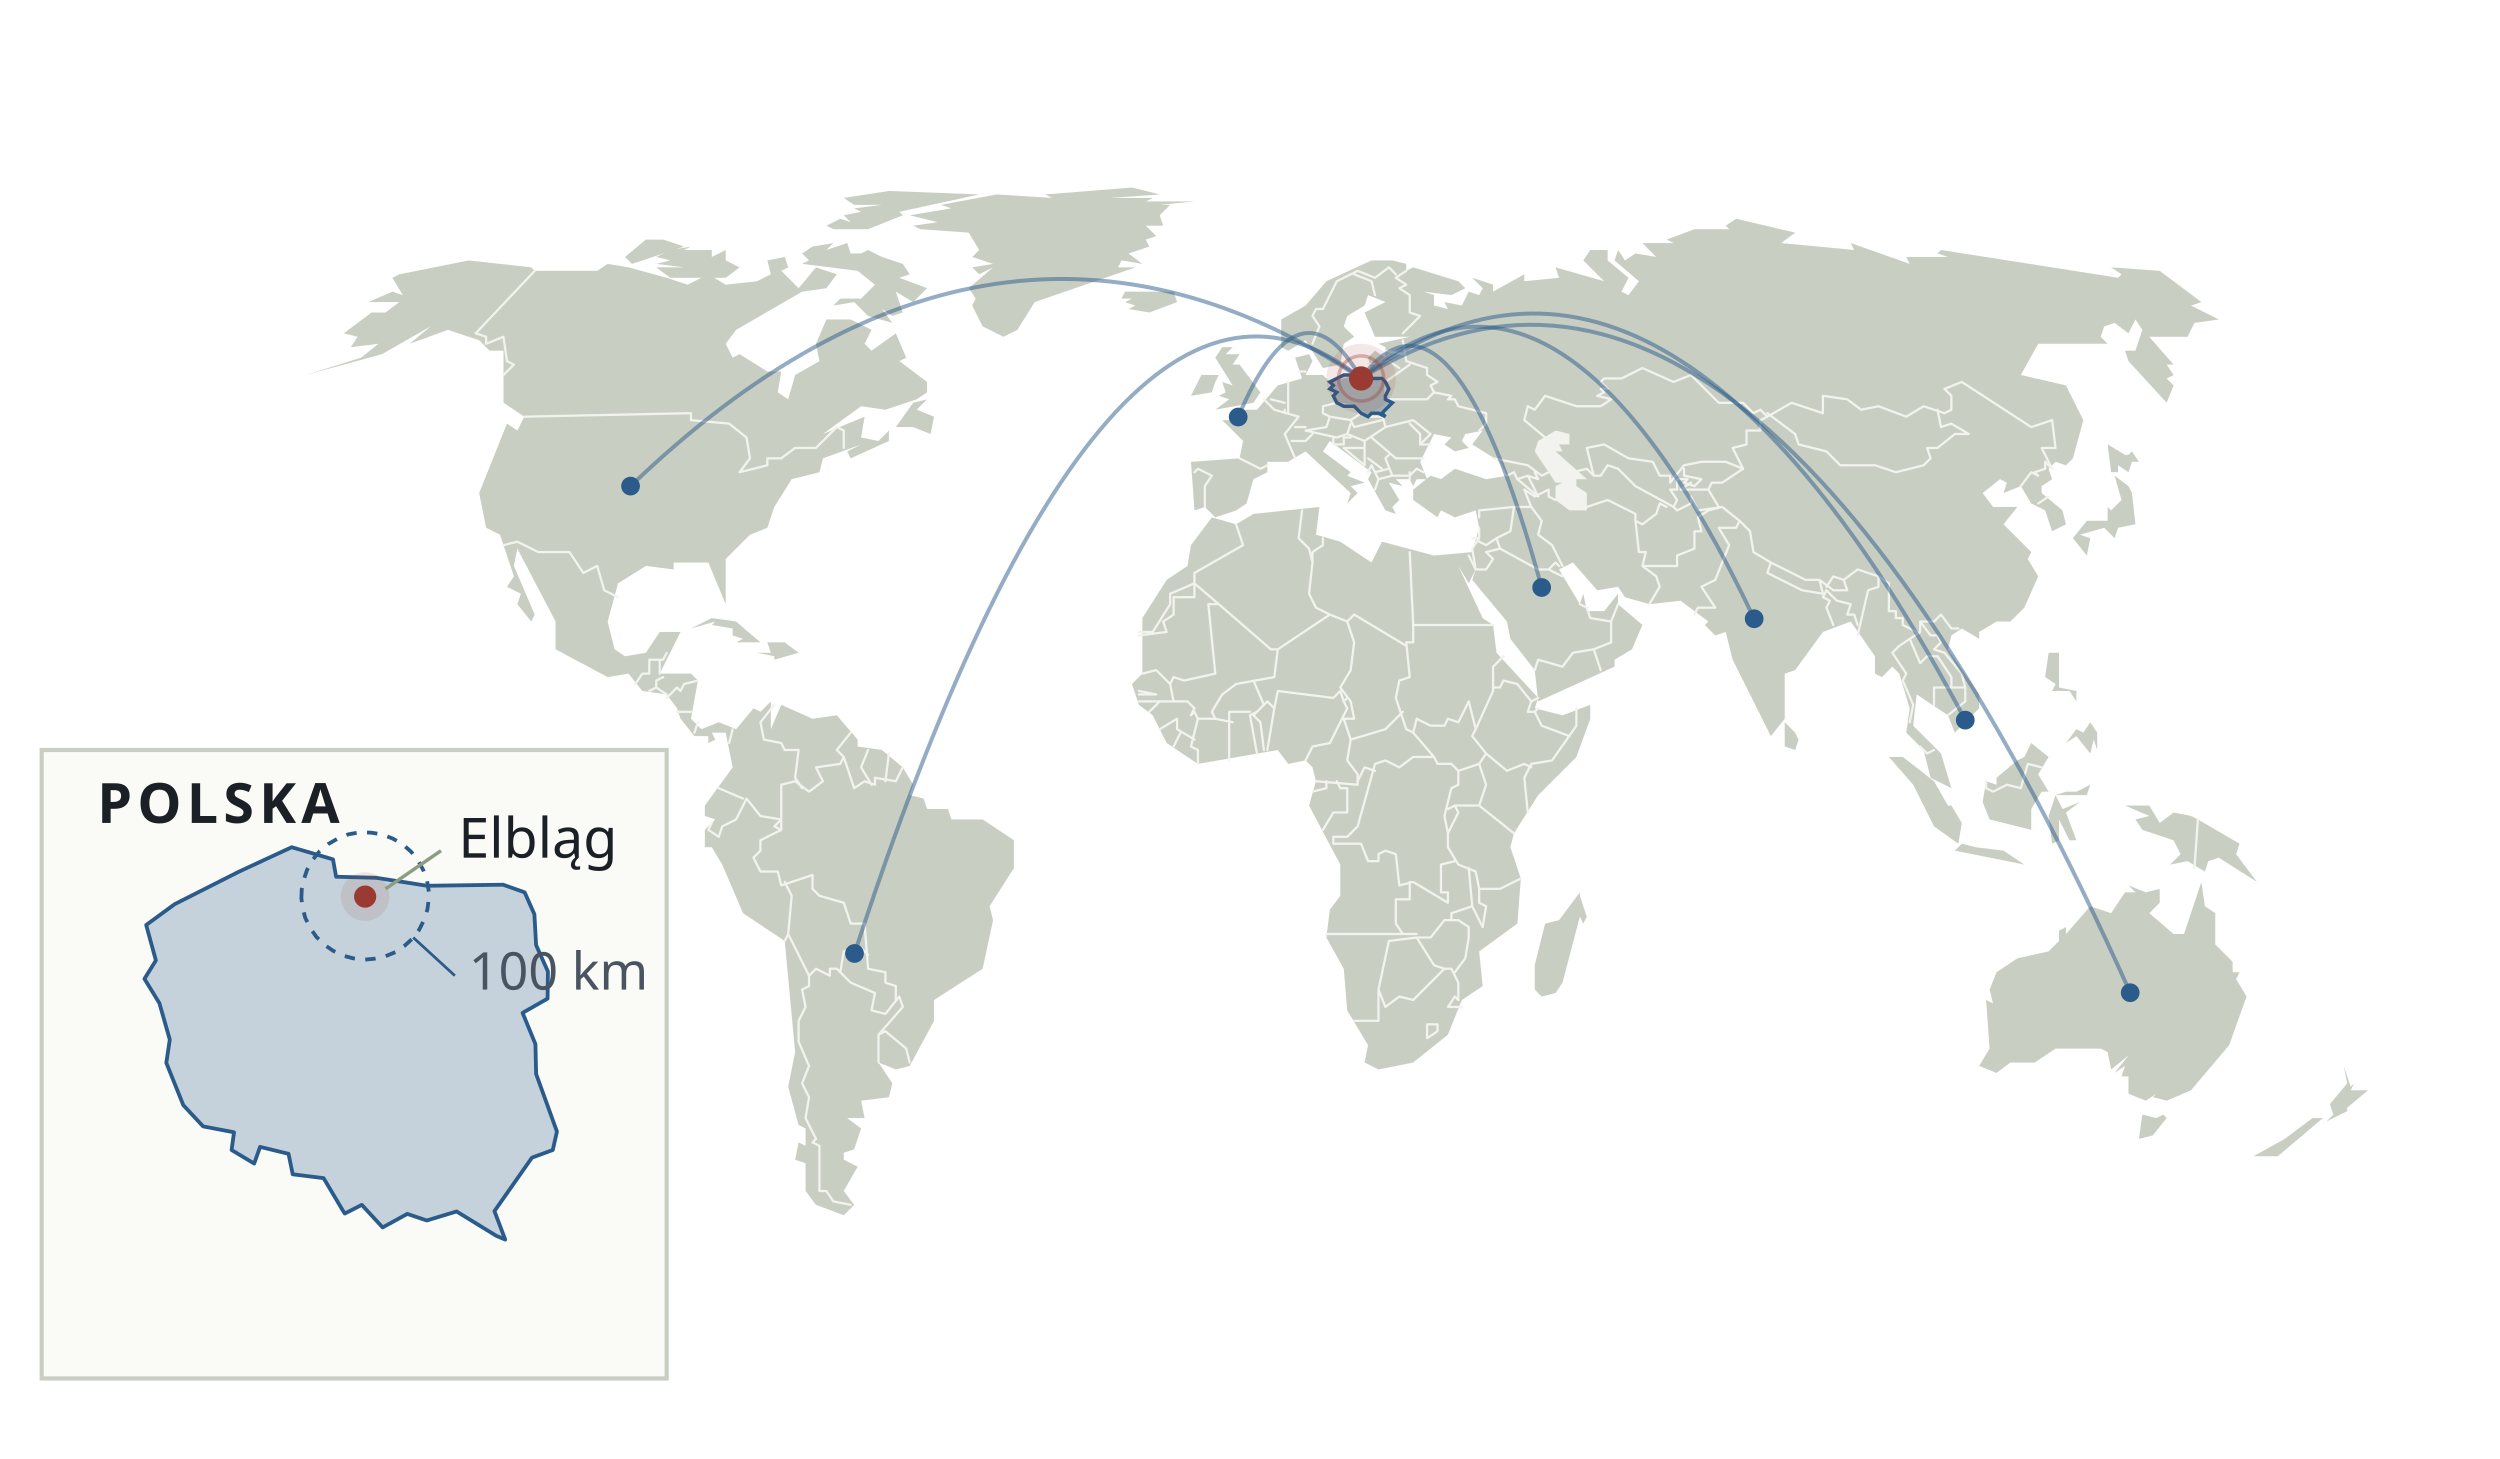
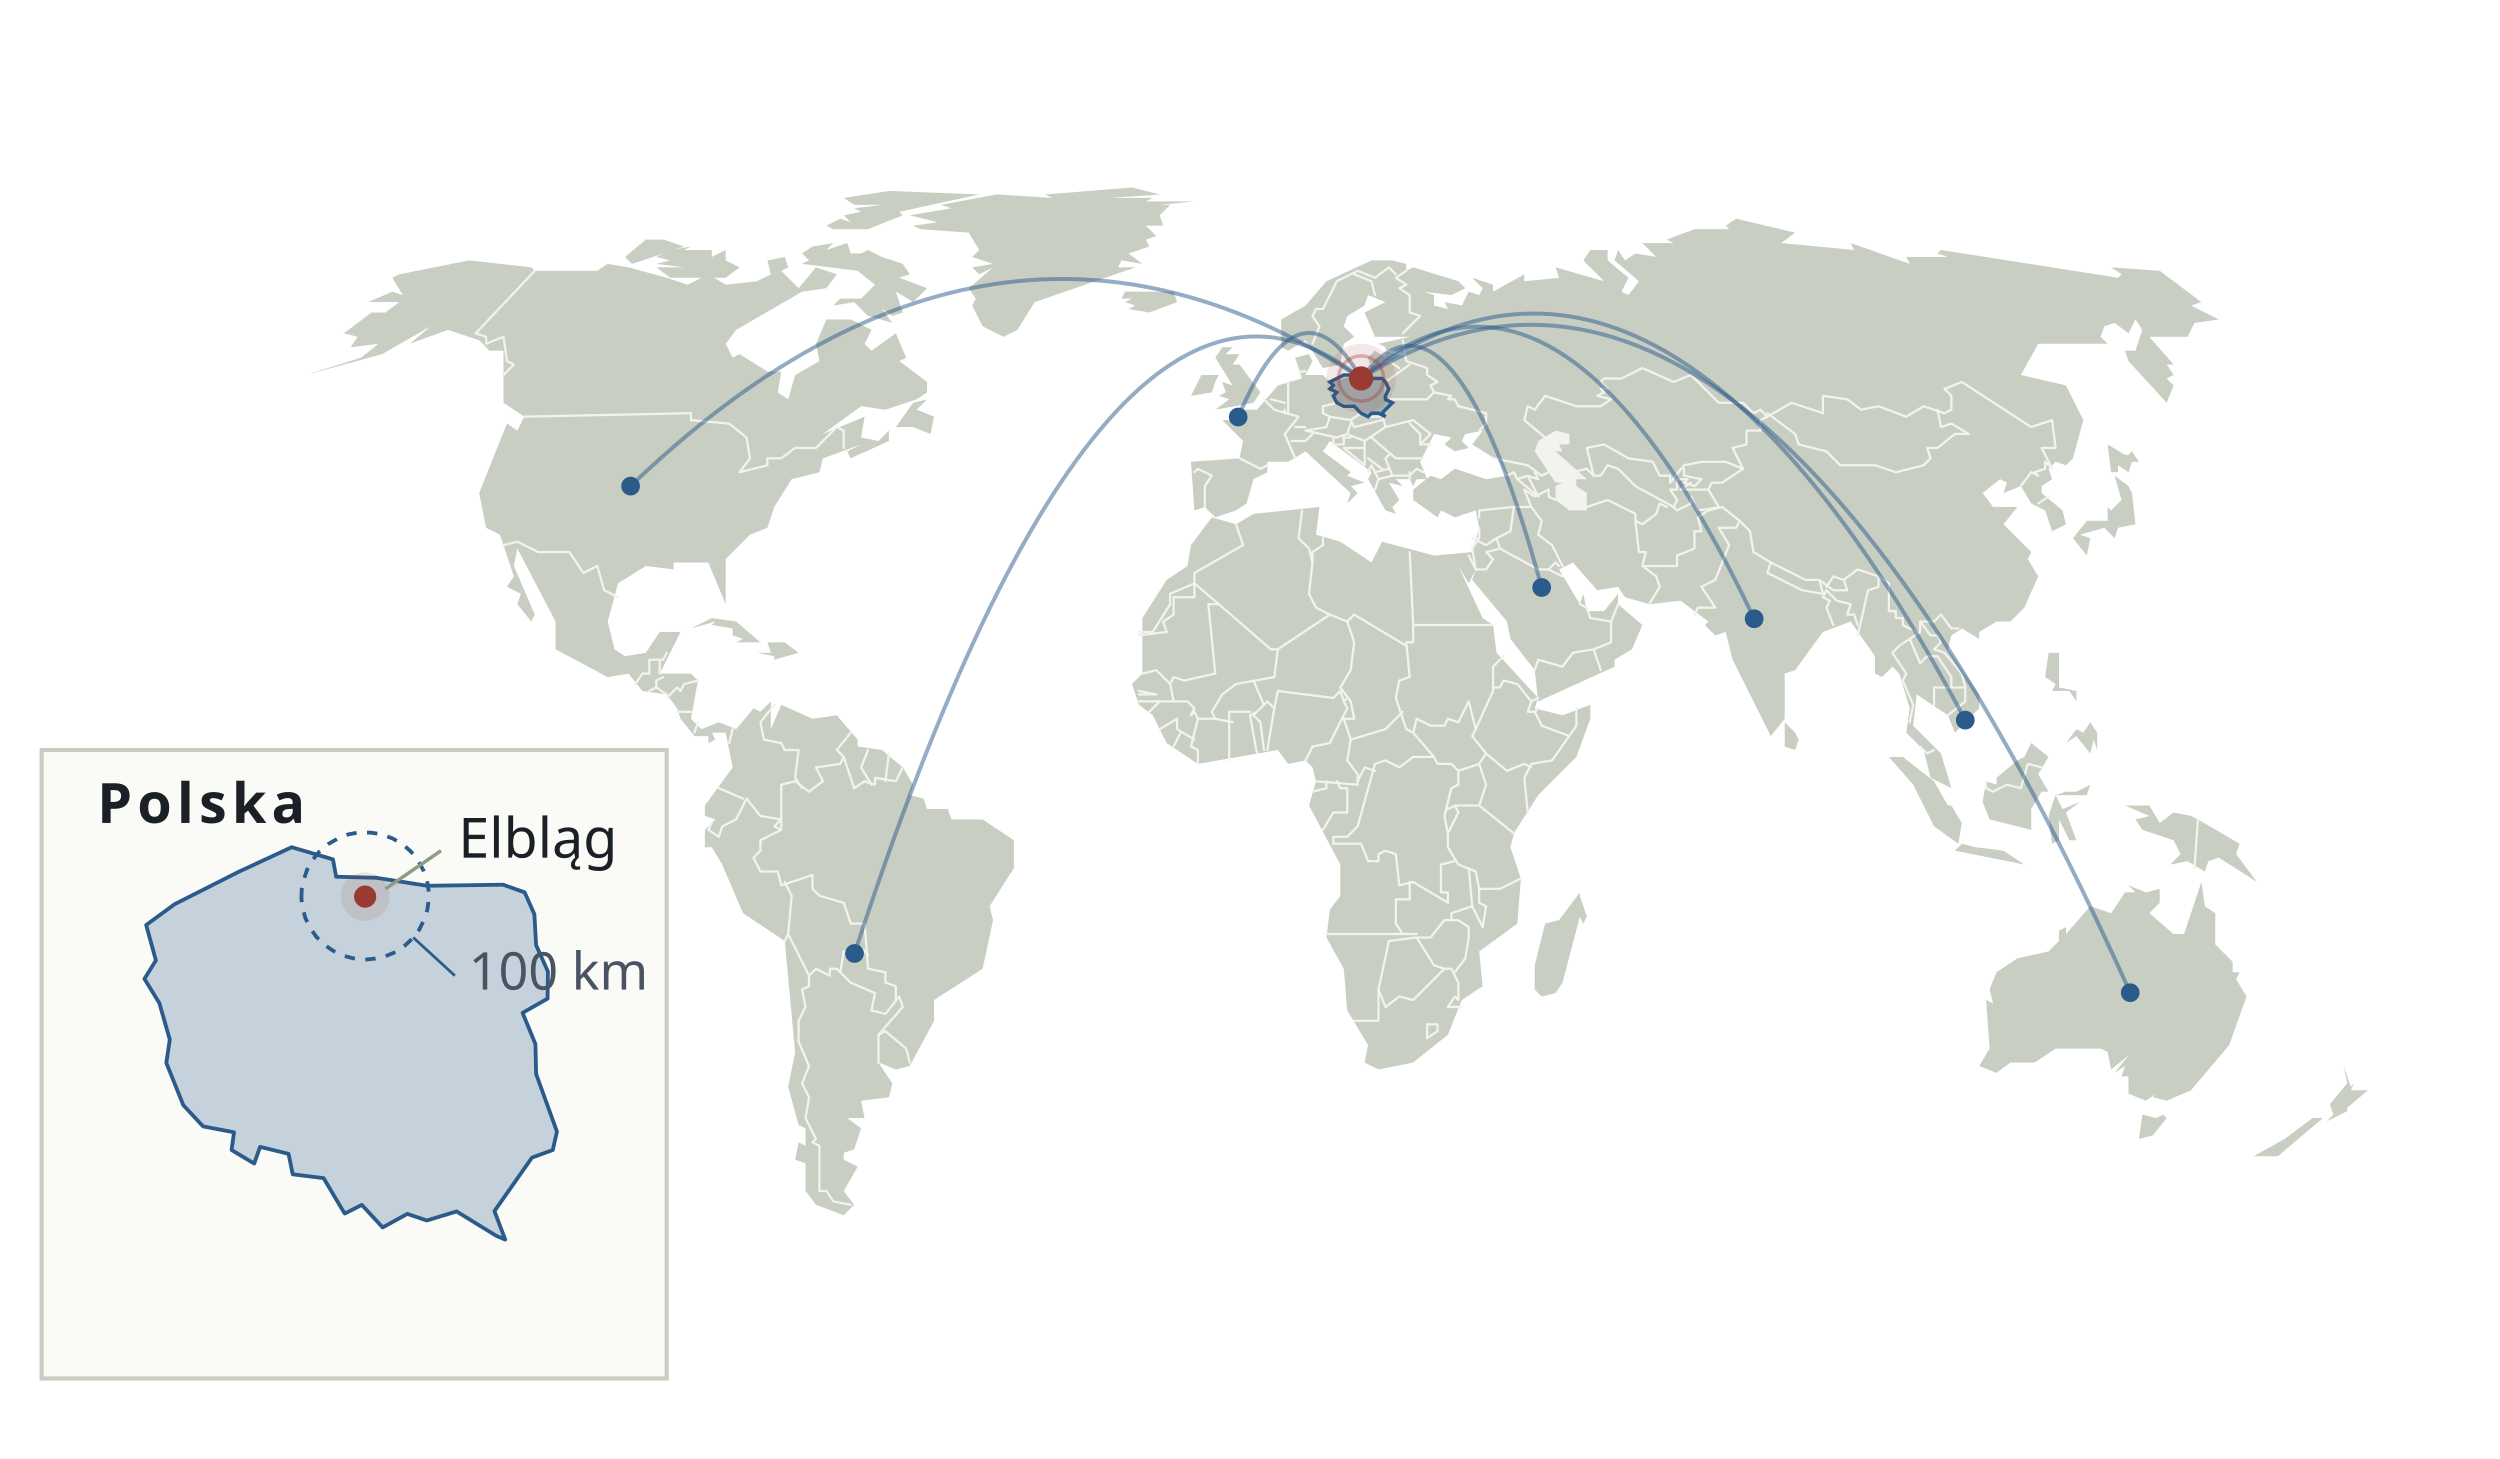
<svg xmlns="http://www.w3.org/2000/svg" viewBox="0 0 720 420" width="720" height="420" role="img" font-family="system-ui, sans-serif">
  <g fill="#C9CEC2" stroke="none" stroke-width="0.8" stroke-linejoin="round">
    <path d="M154 78L172 78L175 76L181 77L192 80L198 82L204 79L209 82L218 81L222 79L221 75L226 74L227 77L225 78L230 83L235 77L241 79L238 83L231 84L212 95L209 99L211 103L213 102L221 107L225 107L224 113L227 115L229 108L236 104L235 99L238 92L245 92L251 95L249 99L251 101L258 96L261 103L259 104L267 110L267 113L264 115L255 118L248 117L237 125L249 120L248 126L253 127L256 124L256 127L245 132L244 130L248 128L237 132L236 136L228 138L223 146L221 152L216 154L209 161L209 174L204 162L194 162L194 164L186 163L178 168L175 179L177 187L180 189L186 188L190 182L196 182L190 194L199 194L201 196L199 207L202 210L207 208L212 210L217 204L219 205L222 202L222 210L225 203L234 207L241 206L247 213L247 215L254 216L260 221L263 226L262 229L266 230L267 233L273 233L274 236L283 236L292 242L292 250L285 261L286 265L283 279L269 288L269 294L262 307L258 308L253 306L257 312L256 316L248 317L249 322L244 322L248 325L246 331L243 332L243 334L247 336L243 343L246 347L243 350L235 347L232 343L232 335L229 334L230 329L232 330L232 325L230 324L227 313L229 303L226 271L214 263L208 249L205 244L203 244L203 239L206 236L203 235L203 232L211 221L209 211L205 211L206 213L204 214L204 212L200 212L196 207L195 204L192 200L185 199L181 194L175 195L160 187L160 179L149 158L148 163L154 177L153 179L149 174L150 171L146 169L148 166L144 154L140 152L138 142L146 122L149 124L151 120L145 116L145 101L141 101L138 98L129 95L118 99L124 94L110 102L88 108L104 103L109 99L101 100L103 97L99 96L107 90L111 90L115 87L106 87L113 84L116 85L113 80L115 79L135 75L153 77Z" />
    <path d="M301 56L326 54L334 56L320 57L332 57L330 58L344 58L334 59L337 59L334 62L335 65L330 65L333 68L330 69L331 71L325 73L329 76L323 75L322 77L327 77L298 87L293 95L289 97L283 94L280 88L281 86L279 83L286 77L282 79L280 77L286 76L280 74L282 72L279 67L265 66L263 65L270 64L262 62L274 60L271 59L287 56L303 57Z" />
    <path d="M243 57L256 55L282 56L259 61L260 62L250 66L240 66L238 65L242 63L245 64L243 62L248 61L246 60L254 59L246 59Z" />
    <path d="M248 73L250 72L254 74L260 76L262 79L259 80L267 83L263 87L258 84L260 90L257 91L254 89L257 93L250 91L246 87L240 88L242 86L248 86L252 82L247 78L231 76L233 75L231 73L234 71L240 70L238 72L244 70L245 73Z" />
    <path d="M209 72L209 75L213 77L209 80L193 80L189 77L197 77L189 76L193 75L189 74L193 72L199 71L197 72L205 72L205 74Z" />
    <path d="M191 69L197 71L182 76L180 74L186 69Z" />
    <path d="M267 115L264 118L269 120L268 125L263 123L258 123L263 116Z" />
    <path d="M634 87L631 88L639 92L632 93L630 97L619 97L626 105L624 105L626 108L624 109L626 111L624 116L613 104L612 101L615 101L617 95L615 92L613 96L609 93L606 94L605 97L607 99L587 99L582 108L595 111L600 121L597 132L595 134L592 133L590 135L591 138L588 140L588 142L594 147L595 151L591 153L589 147L585 145L582 140L577 142L578 139L576 138L571 142L574 146L581 146L577 151L585 159L584 161L587 166L583 175L579 179L575 179L570 182L570 184L565 181L562 183L561 187L570 200L570 204L563 211L561 206L552 200L551 209L559 217L562 227L556 224L554 216L549 211L550 204L547 194L545 192L542 195L540 194L540 189L533 179L525 182L517 193L514 194L514 207L510 212L499 190L497 182L494 183L491 180L492 179L484 173L475 174L468 172L466 169L460 170L453 162L449 164L455 174L456 171L457 176L462 176L466 171L466 174L473 180L470 187L465 190L465 192L443 202L442 193L435 184L434 179L424 167L425 164L423 168L420 163L427 178L430 180L431 188L443 201L442 204L450 206L458 203L458 207L454 218L443 229L436 240L435 244L438 253L437 266L426 274L427 284L421 288L417 298L407 306L397 308L393 306L394 301L388 291L387 279L382 270L383 262L386 258L386 249L377 232L379 225L378 221L376 219L371 220L368 216L345 220L336 214L332 206L328 203L326 197L329 194L329 178L336 167L342 163L343 157L349 149L356 151L361 148L380 146L379 154L386 156L395 162L398 156L413 160L424 159L426 152L425 147L419 149L415 147L414 149L407 144L407 141L412 137L415 138L419 135L428 138L434 137L432 133L424 128L427 124L422 125L421 127L423 129L419 130L416 128L418 126L413 125L409 133L411 138L408 138L407 140L406 138L402 138L404 140L400 139L403 144L401 146L402 148L399 147L394 138L395 136L383 127L381 130L389 136L388 137L393 139L389 140L391 142L388 145L389 142L376 130L371 133L365 133L365 136L361 138L359 145L356 147L350 149L347 146L344 147L343 133L357 132L358 127L352 121L357 121L357 118L362 118L368 111L375 109L373 103L377 102L378 104L376 108L381 108L383 110L395 107L394 103L396 101L399 103L399 100L397 99L406 97L396 97L393 90L399 87L394 85L393 88L388 91L387 94L390 97L387 99L386 105L381 106L376 98L371 101L369 100L369 92L376 88L382 81L395 75L401 75L405 76L405 78L407 77L420 81L422 83L418 85L410 84L413 85L413 88L417 89L416 87L421 88L423 84L426 85L427 83L424 80L430 82L430 84L439 79L439 81L449 80L448 77L462 81L456 75L458 72L463 72L463 75L469 80L467 84L469 85L472 81L465 75L466 72L468 75L471 73L477 74L473 70L482 70L480 69L488 66L498 66L497 65L500 63L517 67L513 70L534 72L533 70L550 76L549 74L561 74L558 73L559 72L610 80L611 79L608 77L622 78Z" />
    <path d="M448 144L452 147L457 147L457 142L454 140L454 138L457 138L448 130L450 130L449 128L452 128L452 125L448 124L443 127L442 130L448 139L450 139L448 140Z" fill="#F2F3EE" />
    <path d="M355 111L350 103L352 100L355 100L353 102L357 102L355 105L357 105L363 113L361 116L350 118L354 115L351 114L353 113L352 110Z" />
    <path d="M350 110L349 113L343 114L346 108L351 108Z" />
    <path d="M338 84L339 87L331 90L325 89L327 88L324 87L326 86L323 86L324 84L336 84Z" />
    <path d="M614 142L615 151L610 152L609 155L606 152L599 154L602 155L601 160L597 155L601 150L607 150L607 146L608 147L611 144L609 137L613 140Z" />
    <path d="M613 131L614 130L616 133L614 133L613 136L610 134L610 136L608 136L607 128L612 131Z" />
    <path d="M455 258L457 264L456 266L455 264L450 283L448 286L444 287L442 285L442 278L445 266L449 265L455 257Z" />
    <path d="M518 213L517 216L514 215L514 208L517 211Z" />
    <path d="M562 232L565 237L564 243L557 238L551 226L544 218L548 218L557 225L561 232Z" />
    <path d="M569 244L577 245L583 249L563 245L565 243Z" />
    <path d="M583 218L585 214L590 218L587 223L590 228L588 228L585 233L585 239L573 236L571 231L572 225L575 226L575 224L581 219Z" />
    <path d="M598 228L602 226L601 229L592 229L594 233L599 231L595 234L598 242L596 242L593 236L593 242L591 243L590 235L592 229L595 228Z" />
    <path d="M593 189L593 198L598 199L598 202L596 199L591 199L592 197L589 195L590 188L593 188Z" />
    <path d="M604 211L604 216L603 213L602 217L598 212L595 214L598 210L600 211L602 208Z" />
    <path d="M633 236L645 243L644 246L650 254L639 247L636 248L635 251L630 248L625 249L628 246L626 242L617 239L615 236L619 235L612 232L619 232L622 237L626 234L631 235Z" />
    <path d="M592 302L586 306L579 306L575 309L570 307L573 302L572 288L574 289L573 285L575 280L581 276L590 274L593 271L593 268L595 267L595 269L602 261L608 263L612 257L615 257L613 255L618 257L622 256L622 260L619 263L626 269L629 269L634 254L635 261L638 263L638 272L643 277L643 280L645 280L644 282L647 287L642 301L631 314L624 317L620 316L621 315L618 317L613 315L613 310L611 310L612 307L609 309L613 304L608 308L607 303L605 302L594 302Z" />
    <path d="M623 321L624 322L620 327L616 328L617 321L621 322Z" />
    <path d="M676 320L670 323L672 321L671 318L676 312L675 307L677 313L678 312L677 314L682 314L676 319Z" />
    <path d="M658 328L666 322L669 322L656 333L649 333Z" />
    <path d="M205 178L212 179L219 185L212 185L214 184L211 183L211 181L205 180L206 179L199 181Z" />
    <path d="M223 189L218 188L222 188L221 185L226 185L230 188L223 190Z" />
  </g>
  <g fill="none" stroke="#F2F3EE" stroke-width="0.65" stroke-linecap="round" stroke-linejoin="round">
    <path d="M145 108L148 105L146 104L145 97L140 99L140 97L137 96L154 78M243 129L243 124L241 123L235 129L229 129L225 132L221 132L221 134L213 136L216 132L215 126L210 122L199 121L199 119L151 120M178 172L174 170L172 163L168 165L164 159L155 159L149 156L145 157" />
    <path d="M192 188L191 190L187 190L187 194L185 194L183 197M200 211L201 208M195 205L199 205M192 201L195 198L196 199L197 197L201 196M192 200L189 198L189 196L191 195M187 199L189 198M190 190L190 194" />
    <path d="M245 347L240 346L238 343L236 343L236 330L234 329L235 328L232 322L233 316L231 312L233 307L230 300L230 294L232 290L231 285L233 284L233 281L235 279L239 281L239 279L241 279L245 283L252 286L251 291L255 292L259 287L260 290L253 298L253 306M226 271L227 269L233 281M253 298L255 297L261 302L262 306M258 288L258 284L255 283L255 280L250 279L249 266L245 266L243 260L236 258L234 256L234 252L225 255L224 251L219 251L217 247L219 245L219 242L225 239L225 226L229 225L233 228L237 225L235 221L242 220L243 218L246 227L249 225L252 226L252 224L258 225L260 221M227 269L228 258L226 254M205 237L204 239L207 241L208 238L212 236L215 230L219 235L225 236L223 238L225 239M214 230L207 227M210 214L211 210M223 203L219 208L220 213L225 214L226 216L230 216L229 224L231 227M245 211L241 216L243 218M250 216L248 221L251 226M256 217L255 225M250 275L248 273L243 274L242 280" />
    <path d="M364 115L367 118L374 120L370 125L373 132M365 134L363 135L357 132M344 136L345 135L349 137L347 140L347 146M371 119L371 110M374 107L376 107M376 123L373 123M370 119L370 118M366 115L370 116M378 125L376 127L372 127M385 116L381 117L381 119L383 120M398 120L394 120L390 117L385 116L383 110M397 109L399 110M399 123L393 127L388 125M389 122L388 125L385 126L376 124L382 123L383 120L389 121L390 123L398 121M384 128L387 128L387 126L389 126M384 126L384 128" />
    <path d="M413 113L411 115L399 115L399 110L406 105M412 128L409 128L412 125L407 121L399 123L398 119L401 116L399 115M409 128L409 125L406 122M410 132L402 132L395 126M394 105L400 104L403 106M399 101L404 102M410 136L408 135L406 137L401 137L399 132L400 131M406 136L406 138M396 141L397 138L401 137M394 136L395 134L397 138M393 127L393 129L387 129L393 134M389 121L392 119M393 129L393 134M396 136L400 135M398 135L394 132" />
    <path d="M426 124L428 122L428 119L420 117L419 115L417 115L418 114L413 113L412 111L414 110L411 108L411 106L405 104L404 98M404 96L409 91L406 90L406 85L403 83L405 82L402 80L405 78M402 79L400 77L396 80L391 78L385 81L381 89L379 89L378 91L380 94L378 99M390 79L395 81L396 85" />
    <path d="M328 182L332 182L337 174L337 171L344 168L344 172L338 172L338 177L335 179L336 182L328 183M344 168L344 165L358 157L356 151M344 168L351 174M381 155L381 157L378 159L378 162L377 158L374 155L375 147M378 162L377 171L379 175L383 177M407 180L406 159M388 201L387 202L386 199L384 201L368 199L367 204M364 203L361 196M368 187L383 177L388 179M337 197L338 195L341 196L350 194L348 174L351 174L366 187L368 187L367 195L356 197L352 200L349 205L350 207L345 207L344 205L343 206L344 204L342 202L338 202M329 194L333 193L337 197L338 202L328 202M328 200L333 200L328 199" />
    <path d="M364 216L363 208L361 206L365 202L367 204L365 216M362 217L360 206L362 205M354 219L354 205L360 205M350 207L355 208M345 220L345 216L343 215L345 207M344 213L339 210L339 207L334 210M331 205L334 202M338 215L340 211M387 202L388 204L383 214L378 215L376 219M389 213L388 219L391 223L391 226L379 225" />
    <path d="M433 189L430 192L430 199L425 210L423 202L420 208L417 207L416 209L412 209L408 207L407 211L405 210L402 201L403 196L406 195L405 185L407 185L407 180L430 180M404 205L399 210L389 213L387 207L390 207L389 202L386 198L389 193L390 185L388 179L390 177L405 186M407 211L413 218M396 222L393 221L391 225" />
    <path d="M419 248L415 249L415 257L417 257L417 260L407 254L403 255L402 246L399 245L397 246L397 248L394 248L392 243L384 243M384 243L384 241L388 241L391 238L396 220L399 219L403 221L407 218L413 218L414 220L418 220L420 222L420 226L418 227L416 235L417 240M438 253L432 256L426 256L425 251L420 249L417 244L417 240L420 234L419 232L426 232L436 240M440 234L439 224L441 220L447 219L454 209L454 204M426 232L428 226L426 220L428 217L434 222L439 220L441 221M428 217L424 212L425 210M441 202L440 205L442 205L444 209L452 212M443 204L442 205M419 232L417 233M420 222L426 220" />
    <path d="M390 294L397 294L397 285L399 290L403 287L407 288L416 279L418 279L420 283L420 288L419 287L417 290L421 290M414 295L411 295L411 299L414 297ZM416 279L413 278L408 270L412 270L416 265L420 265L423 267L423 270L422 276L419 280M397 285L400 271L408 270M382 269L408 269M423 250L424 261L418 263L418 265M404 269L402 266L402 259L406 259L406 254M426 256L426 260L428 261L427 267L424 261M381 239L384 234L388 234L388 227L386 227L385 225M378 228L382 227L382 225" />
    <path d="M445 126L439 121L440 117L442 118L445 114L454 117L461 117L464 115L460 114L462 113L461 112L463 112L461 110L462 109L467 109L473 106L482 110L487 108L495 116L502 116L505 119L507 118L509 120L507 121L507 124L503 124L503 128L499 129L502 135L497 133L490 133L485 134L481 139L481 137L478 137L476 133L469 132L462 128L457 129L459 137L457 135L453 136M485 135L485 137L490 138L488 140L485 139L486 138L483 138L483 141L481 141L483 144L482 146L471 140L466 135L463 134L461 137L459 137" />
    <path d="M591 135L588 129L592 129L591 121L585 123L565 110L560 112L562 114L562 118L560 119L554 117L549 120L541 117L536 118L532 115L525 114L525 119L516 116L509 120M558 118L559 123L562 122L567 125L563 125L558 129L555 129L556 132L554 134L546 136L540 134L530 134L526 130L518 128L517 125L509 119" />
    <path d="M446 136L444 137L440 134L430 132M434 137L436 136L437 138M440 137L443 138L442 136M441 146L439 141L442 143L446 141L446 143L448 144M443 143L437 138L440 137L443 143M426 149L426 147L436 146M424 155L426 155L424 158L425 164L423 160M426 152L426 155M426 156L428 157L431 155L432 158L428 159L430 161L428 164L425 164M431 155L435 153L436 146L441 146L444 150L443 154L447 157L450 163M446 164L443 164L432 158M450 166L446 164L448 162L449 163" />
    <path d="M443 201L441 202L437 197L433 196L432 198L430 198M442 193L443 190L450 192L453 188L459 187M461 193L459 187L464 185L464 179M466 174L464 179L458 178L457 175M457 175L455 174M475 174L478 169L477 166L473 163L483 163L483 160L488 158L488 153L490 153L489 149L492 147L496 146L501 150M482 146L483 147L487 145L487 143L489 147L496 146M473 163L474 159L472 159L471 150L473 151L477 148L478 145L480 146M487 139L484 141L492 141L495 146M502 135L496 139L493 139L492 141M471 150L471 148L463 144L457 146" />
    <path d="M488 177L489 175L494 175L490 169L494 167L498 157L495 152L500 152L501 150L504 153L505 159L510 162L509 165L519 170L525 171L524 167L528 170L532 170L531 167L535 164L541 166M526 169L528 166L531 167M510 162L520 167L524 167M535 180L534 177L532 177L533 174L529 173L526 170L525 172L527 173L526 175L528 180" />
    <path d="M557 203L557 198L566 198L566 202L561 206M557 216L555 217L553 215M550 208L551 203L548 196L549 194L545 188L547 186L550 184L553 191L555 189L558 189L562 195L562 198M550 184L553 182L553 179L556 183L558 183L559 185L557 187L560 188L565 194L566 198M535 183L538 170L541 169L541 166L544 168L544 176L546 176L546 178L548 178L548 180L552 182M553 179L557 179L559 177L562 181L564 181M590 143L587 145M582 140L585 136L587 137L586 136L589 135L589 133L591 135M572 225L572 227L574 228L578 226L582 227L584 220L588 221M632 250L633 236" />
  </g>
  <path d="M399 110L400 112L399 114L399 115L401 116L398 119L399 120L397 119L395 119L394 120L392 119L390 117L387 117L385 116L384 114L385 113L383 112L384 111L383 110L387 108L391 108L394 109L398 109Z" fill="#2B5B8A" fill-opacity="0.25" stroke="#2B5B8A" stroke-width="1" />
  <g fill="none" stroke="#2B5B8A" stroke-opacity="0.5" stroke-width="1.15" stroke-linecap="round">
    <path d="M392 109Q374.3 78.1 356.6 120.1" />
    <path d="M392 109Q286.8 39 181.6 140" />
    <path d="M392 109Q319.1 50.5 246.1 274.6" />
    <path d="M392 109Q418 74 444 169.2" />
    <path d="M392 109Q448.6 58.7 505.2 178.2" />
    <path d="M392 109Q479 43.5 566 207.4" />
    <path d="M392 109Q502.7 39 613.5 285.9" />
  </g>
  <g fill="#2B5B8A">
    <circle cx="356.6" cy="120.1" r="2.7" />
    <circle cx="181.6" cy="140" r="2.7" />
    <circle cx="246.1" cy="274.6" r="2.7" />
    <circle cx="444" cy="169.2" r="2.7" />
    <circle cx="505.2" cy="178.2" r="2.7" />
    <circle cx="566" cy="207.4" r="2.7" />
    <circle cx="613.5" cy="285.9" r="2.7" />
  </g>
  <circle cx="392" cy="109" r="10" fill="#9A3B33" fill-opacity="0.12" />
  <circle cx="392" cy="109" r="6.5" fill="none" stroke="#9A3B33" stroke-opacity="0.35" />
  <circle cx="392" cy="109" r="3.5" fill="#9A3B33" />
  <g transform="translate(-12 0)">
    <rect x="24" y="216" width="180" height="181" rx="0" fill="#FAFBF7" stroke="#C9CEC2" stroke-width="1.2" />
-     <text x="40" y="237" fill="#1B2027" font-size="16" font-weight="600" letter-spacing="1.5">POLSKA</text>
+     <text x="40" y="237" fill="#1B2027" font-size="16" font-weight="600" letter-spacing="1.5">Polska</text>
    <path d="M165.9 263.3L166.4 272.2L169.8 279.8L169.7 287.6L162.5 291.7L166.2 300.7L166.4 309.3L172.4 325.9L171.2 331.2L165.2 333.4L154.4 348.8L157.5 357L154.9 355.9L143.5 348.9L134.9 351.5L129.3 349.6L122.2 353.5L116.2 347L111.3 349.5L110.6 348.4L105.2 339.3L96.3 338.2L95.1 332.3L86.9 330.3L85.2 335.1L78.7 331.2L79.4 326.1L70.5 324.4L64.8 318.3L59.9 306.1L60.9 299.4L57.9 288.9L53.6 281.9L56.9 276.6L54.1 266.4L62.3 260.4L80.9 251L96 244L107.9 247.5L108.8 252.5L120.3 252.8L135 255.1L156.9 254.8L163.1 257Z" fill="#2B5B8A" fill-opacity="0.25" stroke="#2B5B8A" stroke-width="1.1" stroke-linejoin="round" />
    <path d="M98.8 258.7L98.9 256.1L99.4 253.6L100.4 250.6L102 247.7L104 245.2L106.5 243.1L109.3 241.5L112.3 240.3L115.6 239.7L118.8 239.8L122 240.3L125.1 241.5L127.9 243.1L130.4 245.3L132.4 247.8L133.9 250.6L135 253.7L135.5 256.8L135.5 258.8L135.1 261.9L134.1 265L132.7 267.8L130.8 270.3L128.5 272.4L125.9 274.2L123 275.4L119.9 276.1L116.8 276.4L113.7 276L110.7 275.2L107.9 273.8L105.3 272L103.1 269.8L101.3 267.2L99.9 264.3L99.1 261.2Z" fill="none" stroke="#2B5B8A" stroke-width="1.1" stroke-dasharray="3 3" stroke-linejoin="round" />
    <circle cx="117.16" cy="258.22" r="7" fill="#9A3B33" fill-opacity="0.12" />
    <circle cx="117.16" cy="258.22" r="3.2" fill="#9A3B33" />
    <path d="M123 256L139 245" fill="none" stroke="#8D9D82" stroke-width="1" />
    <text x="144" y="247" fill="#1B2027" font-size="16" font-weight="500">Elbląg</text>
    <path d="M131 270L143 281" fill="none" stroke="#2B5B8A" stroke-width="0.8" />
    <text x="147" y="285" fill="#4A5361" font-size="15">100 km</text>
  </g>
</svg>
